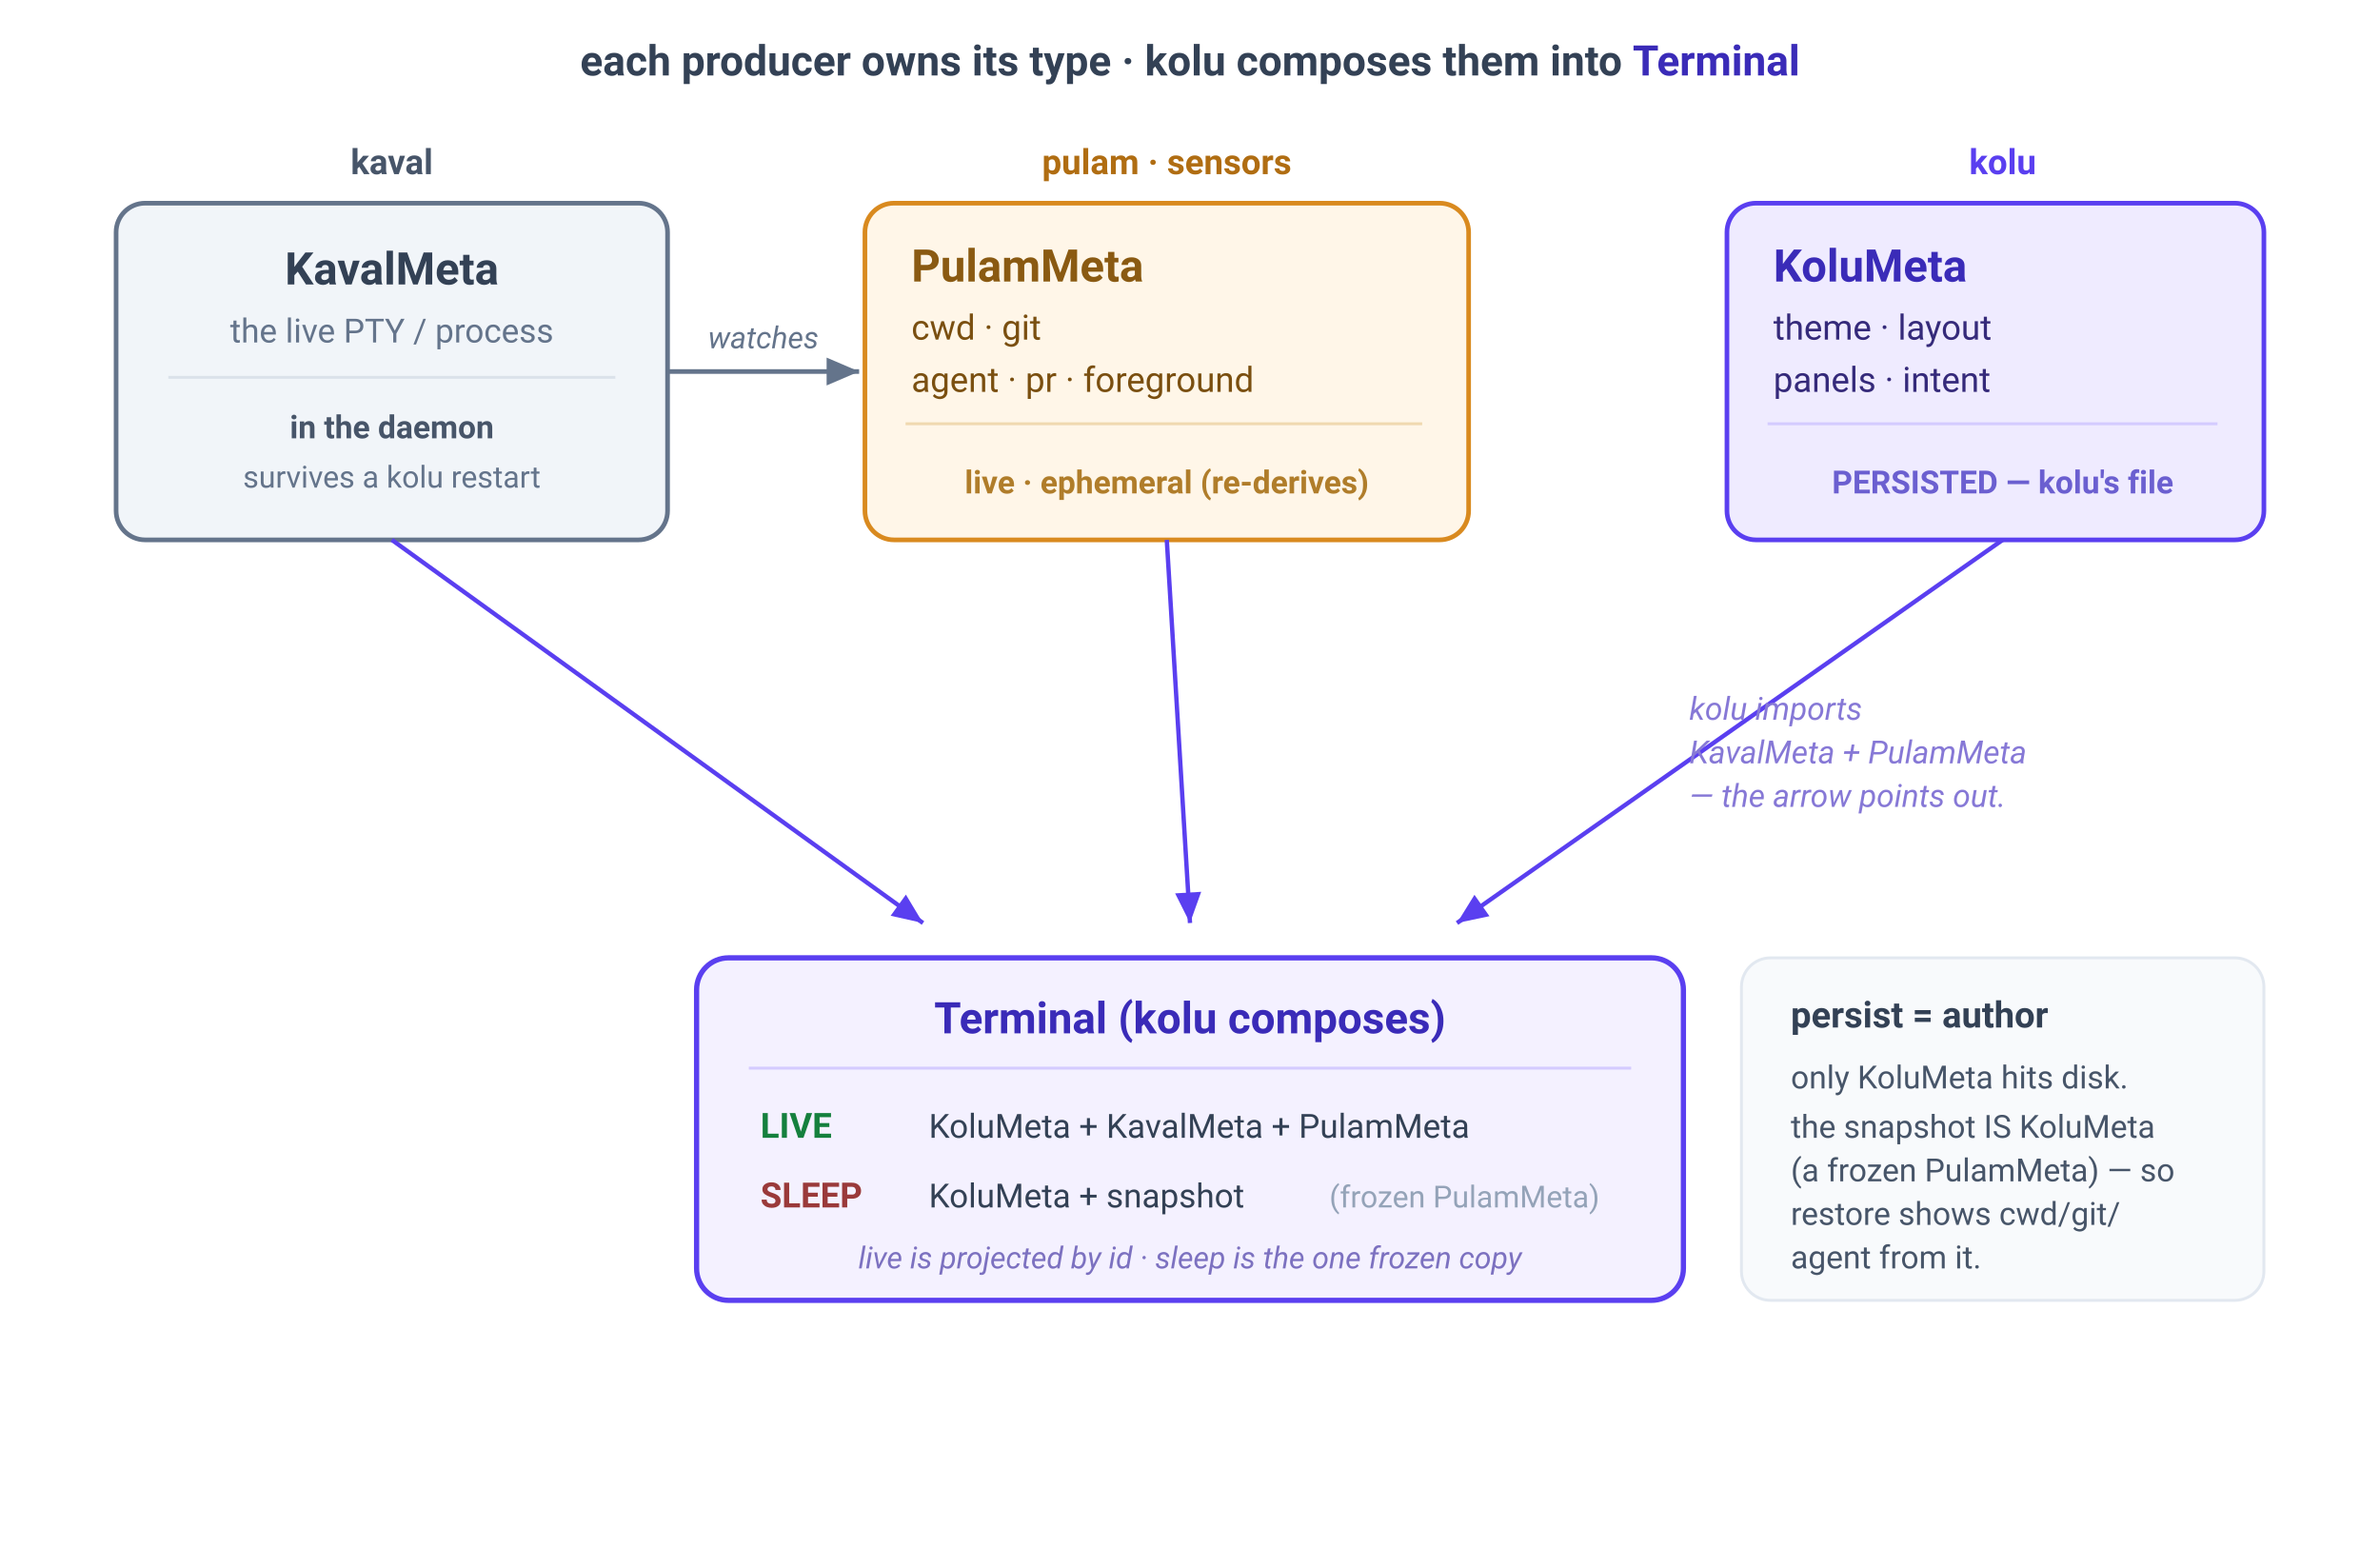
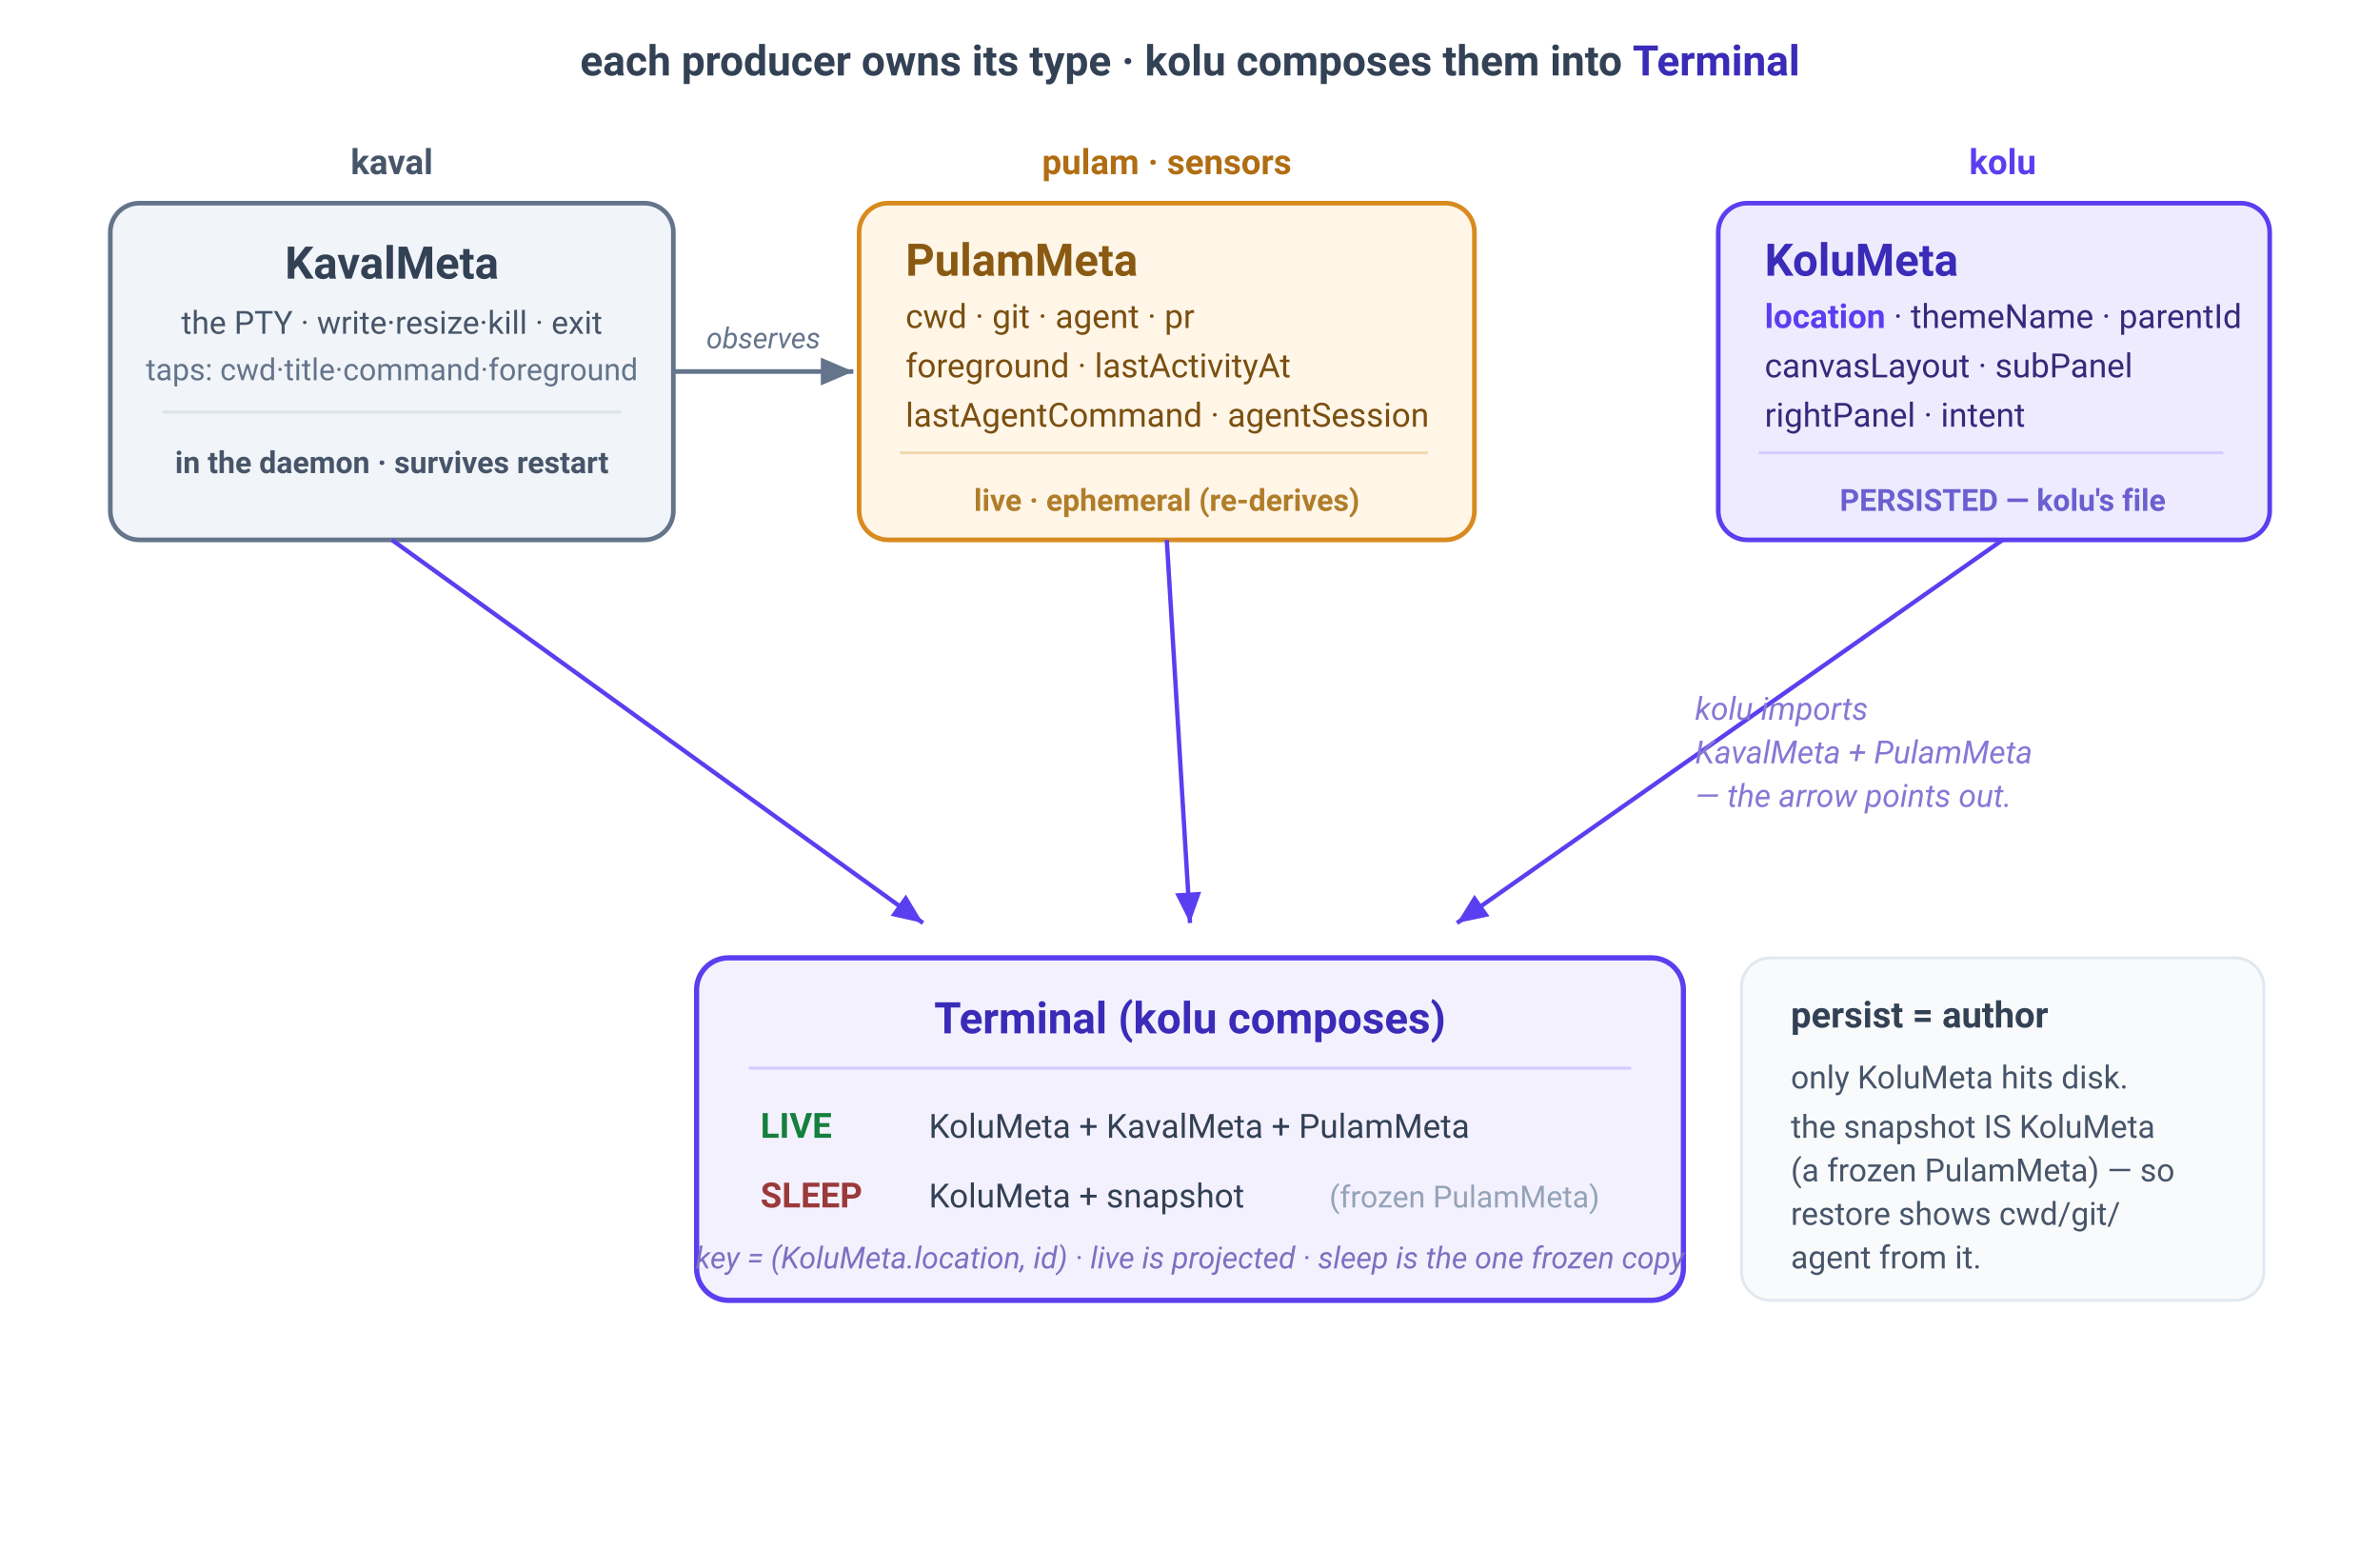
<svg xmlns="http://www.w3.org/2000/svg" viewBox="0 0 820 540" font-family="ui-sans-serif,system-ui,-apple-system,Segoe UI,Roboto,sans-serif">
  <defs>
    <marker id="v" markerWidth="9" markerHeight="9" refX="7" refY="3" orient="auto">
      <path d="M0,0 L7,3 L0,6 Z" fill="#5a3ff0" />
    </marker>
    <marker id="s" markerWidth="9" markerHeight="9" refX="7" refY="3" orient="auto">
      <path d="M0,0 L7,3 L0,6 Z" fill="#64748b" />
    </marker>
  </defs>
  <text x="410" y="26" text-anchor="middle" font-size="14.5" font-weight="700" fill="#334155">each producer owns its type · kolu composes them into <tspan fill="#3a2bb8">Terminal</tspan>
  </text>
  <text x="135" y="60" text-anchor="middle" font-size="12" font-weight="700" fill="#475569">kaval</text>
-   <rect x="40" y="70" width="190" height="116" rx="10" fill="#f1f5f9" stroke="#64748b" stroke-width="1.6" />
-   <text x="135" y="98" text-anchor="middle" font-size="15.5" font-weight="700" fill="#334155">KavalMeta</text>
-   <text x="135" y="118" text-anchor="middle" font-size="11.5" fill="#64748b">the live PTY / process</text>
-   <line x1="58" y1="130" x2="212" y2="130" stroke="#dbe2ea" />
-   <text x="135" y="151" text-anchor="middle" font-size="11" fill="#475569" font-weight="600">in the daemon</text>
-   <text x="135" y="168" text-anchor="middle" font-size="10.5" fill="#64748b">survives a kolu restart</text>
+   <rect x="38" y="70" width="194" height="116" rx="10" fill="#f1f5f9" stroke="#64748b" stroke-width="1.6" />
+   <text x="135" y="96" text-anchor="middle" font-size="15.5" font-weight="700" fill="#334155">KavalMeta</text>
+   <text x="135" y="115" text-anchor="middle" font-size="11" fill="#475569">the PTY · write·resize·kill · exit</text>
+   <text x="135" y="131" text-anchor="middle" font-size="10.5" fill="#64748b">taps: cwd·title·command·foreground</text>
+   <line x1="56" y1="142" x2="214" y2="142" stroke="#dbe2ea" />
+   <text x="135" y="163" text-anchor="middle" font-size="10.5" fill="#475569" font-weight="600">in the daemon · survives restart</text>
  <text x="402" y="60" text-anchor="middle" font-size="12" font-weight="700" fill="#b06d12">pulam · sensors</text>
-   <rect x="298" y="70" width="208" height="116" rx="10" fill="#fff6e8" stroke="#d98a1f" stroke-width="1.6" />
-   <text x="314" y="97" font-size="15.5" font-weight="700" fill="#8a5a12">PulamMeta</text>
-   <text x="314" y="117" font-size="12" fill="#7a4f10">cwd · git</text>
-   <text x="314" y="135" font-size="12" fill="#7a4f10">agent · pr · foreground</text>
-   <line x1="312" y1="146" x2="490" y2="146" stroke="#f0d9b0" />
-   <text x="402" y="170" text-anchor="middle" font-size="11" fill="#b07d2a" font-weight="700">live · ephemeral (re-derives)</text>
+   <rect x="296" y="70" width="212" height="116" rx="10" fill="#fff6e8" stroke="#d98a1f" stroke-width="1.6" />
+   <text x="312" y="95" font-size="15.5" font-weight="700" fill="#8a5a12">PulamMeta</text>
+   <text x="312" y="113" font-size="11.5" fill="#7a4f10">cwd · git · agent · pr</text>
+   <text x="312" y="130" font-size="11.5" fill="#7a4f10">foreground · lastActivityAt</text>
+   <text x="312" y="147" font-size="11.5" fill="#7a4f10">lastAgentCommand · agentSession</text>
+   <line x1="310" y1="156" x2="492" y2="156" stroke="#f0d9b0" />
+   <text x="402" y="176" text-anchor="middle" font-size="10.5" fill="#b07d2a" font-weight="700">live · ephemeral (re-derives)</text>
  <text x="690" y="60" text-anchor="middle" font-size="12" font-weight="700" fill="#5a3ff0">kolu</text>
-   <rect x="595" y="70" width="185" height="116" rx="10" fill="#efebff" stroke="#5a3ff0" stroke-width="1.6" />
-   <text x="611" y="97" font-size="15.5" font-weight="700" fill="#3a2bb8">KoluMeta</text>
-   <text x="611" y="117" font-size="12" fill="#352a7a">theme · layout</text>
-   <text x="611" y="135" font-size="12" fill="#352a7a">panels · intent</text>
-   <line x1="609" y1="146" x2="764" y2="146" stroke="#d4cbff" />
-   <text x="690" y="170" text-anchor="middle" font-size="11" fill="#6b5fd0" font-weight="700">PERSISTED — kolu's file</text>
-   <line x1="230" y1="128" x2="296" y2="128" stroke="#64748b" stroke-width="1.6" marker-end="url(#s)" />
-   <text x="263" y="120" text-anchor="middle" font-size="10.5" fill="#64748b" font-style="italic">watches</text>
+   <rect x="592" y="70" width="190" height="116" rx="10" fill="#efebff" stroke="#5a3ff0" stroke-width="1.6" />
+   <text x="608" y="95" font-size="15.5" font-weight="700" fill="#3a2bb8">KoluMeta</text>
+   <text x="608" y="113" font-size="11.5" fill="#352a7a">
+     <tspan font-weight="700" fill="#5a3ff0">location</tspan> · themeName · parentId</text>
+   <text x="608" y="130" font-size="11.5" fill="#352a7a">canvasLayout · subPanel</text>
+   <text x="608" y="147" font-size="11.5" fill="#352a7a">rightPanel · intent</text>
+   <line x1="606" y1="156" x2="766" y2="156" stroke="#d4cbff" />
+   <text x="690" y="176" text-anchor="middle" font-size="10.5" fill="#6b5fd0" font-weight="700">PERSISTED — kolu's file</text>
+   <line x1="232" y1="128" x2="294" y2="128" stroke="#64748b" stroke-width="1.6" marker-end="url(#s)" />
+   <text x="263" y="120" text-anchor="middle" font-size="10" fill="#64748b" font-style="italic">observes</text>
  <line x1="135" y1="186" x2="318" y2="318" stroke="#5a3ff0" stroke-width="1.5" marker-end="url(#v)" />
  <line x1="402" y1="186" x2="410" y2="318" stroke="#5a3ff0" stroke-width="1.5" marker-end="url(#v)" />
  <line x1="690" y1="186" x2="502" y2="318" stroke="#5a3ff0" stroke-width="1.5" marker-end="url(#v)" />
-   <text x="582" y="248" font-size="11" fill="#8678d6" font-style="italic">kolu imports</text>
-   <text x="582" y="263" font-size="11" fill="#8678d6" font-style="italic">KavalMeta + PulamMeta</text>
-   <text x="582" y="278" font-size="11" fill="#8678d6" font-style="italic">— the arrow points out.</text>
+   <text x="584" y="248" font-size="11" fill="#8678d6" font-style="italic">kolu imports</text>
+   <text x="584" y="263" font-size="11" fill="#8678d6" font-style="italic">KavalMeta + PulamMeta</text>
+   <text x="584" y="278" font-size="11" fill="#8678d6" font-style="italic">— the arrow points out.</text>
  <rect x="240" y="330" width="340" height="118" rx="11" fill="#f4f1ff" stroke="#5a3ff0" stroke-width="1.8" />
  <text x="410" y="356" text-anchor="middle" font-size="15" font-weight="700" fill="#3a2bb8">Terminal  (kolu composes)</text>
  <line x1="258" y1="368" x2="562" y2="368" stroke="#d4cbff" />
  <text x="262" y="392" font-size="12" fill="#15803d" font-weight="700">LIVE</text>
  <text x="320" y="392" font-size="11.5" fill="#334155">KoluMeta + KavalMeta + PulamMeta</text>
  <text x="262" y="416" font-size="12" fill="#9a3a3a" font-weight="700">SLEEP</text>
  <text x="320" y="416" font-size="11.5" fill="#334155">KoluMeta + snapshot</text>
  <text x="458" y="416" font-size="10.5" fill="#94a3b8">(frozen PulamMeta)</text>
-   <text x="410" y="437" text-anchor="middle" font-size="10.5" fill="#7c71c0" font-style="italic">live is projected by id · sleep is the one frozen copy</text>
+   <text x="410" y="437" text-anchor="middle" font-size="10.5" fill="#7c71c0" font-style="italic">key = (KoluMeta.location, id) · live is projected · sleep is the one frozen copy</text>
  <rect x="600" y="330" width="180" height="118" rx="10" fill="#f8fafc" stroke="#e2e8f0" />
  <text x="617" y="354" font-size="12.5" font-weight="700" fill="#334155">persist = author</text>
  <text x="617" y="375" font-size="11" fill="#475569">only KoluMeta hits disk.</text>
  <text x="617" y="392" font-size="11" fill="#475569">the snapshot IS KoluMeta</text>
  <text x="617" y="407" font-size="11" fill="#475569">(a frozen PulamMeta) — so</text>
  <text x="617" y="422" font-size="11" fill="#475569">restore shows cwd/git/</text>
  <text x="617" y="437" font-size="11" fill="#475569">agent from it.</text>
</svg>
